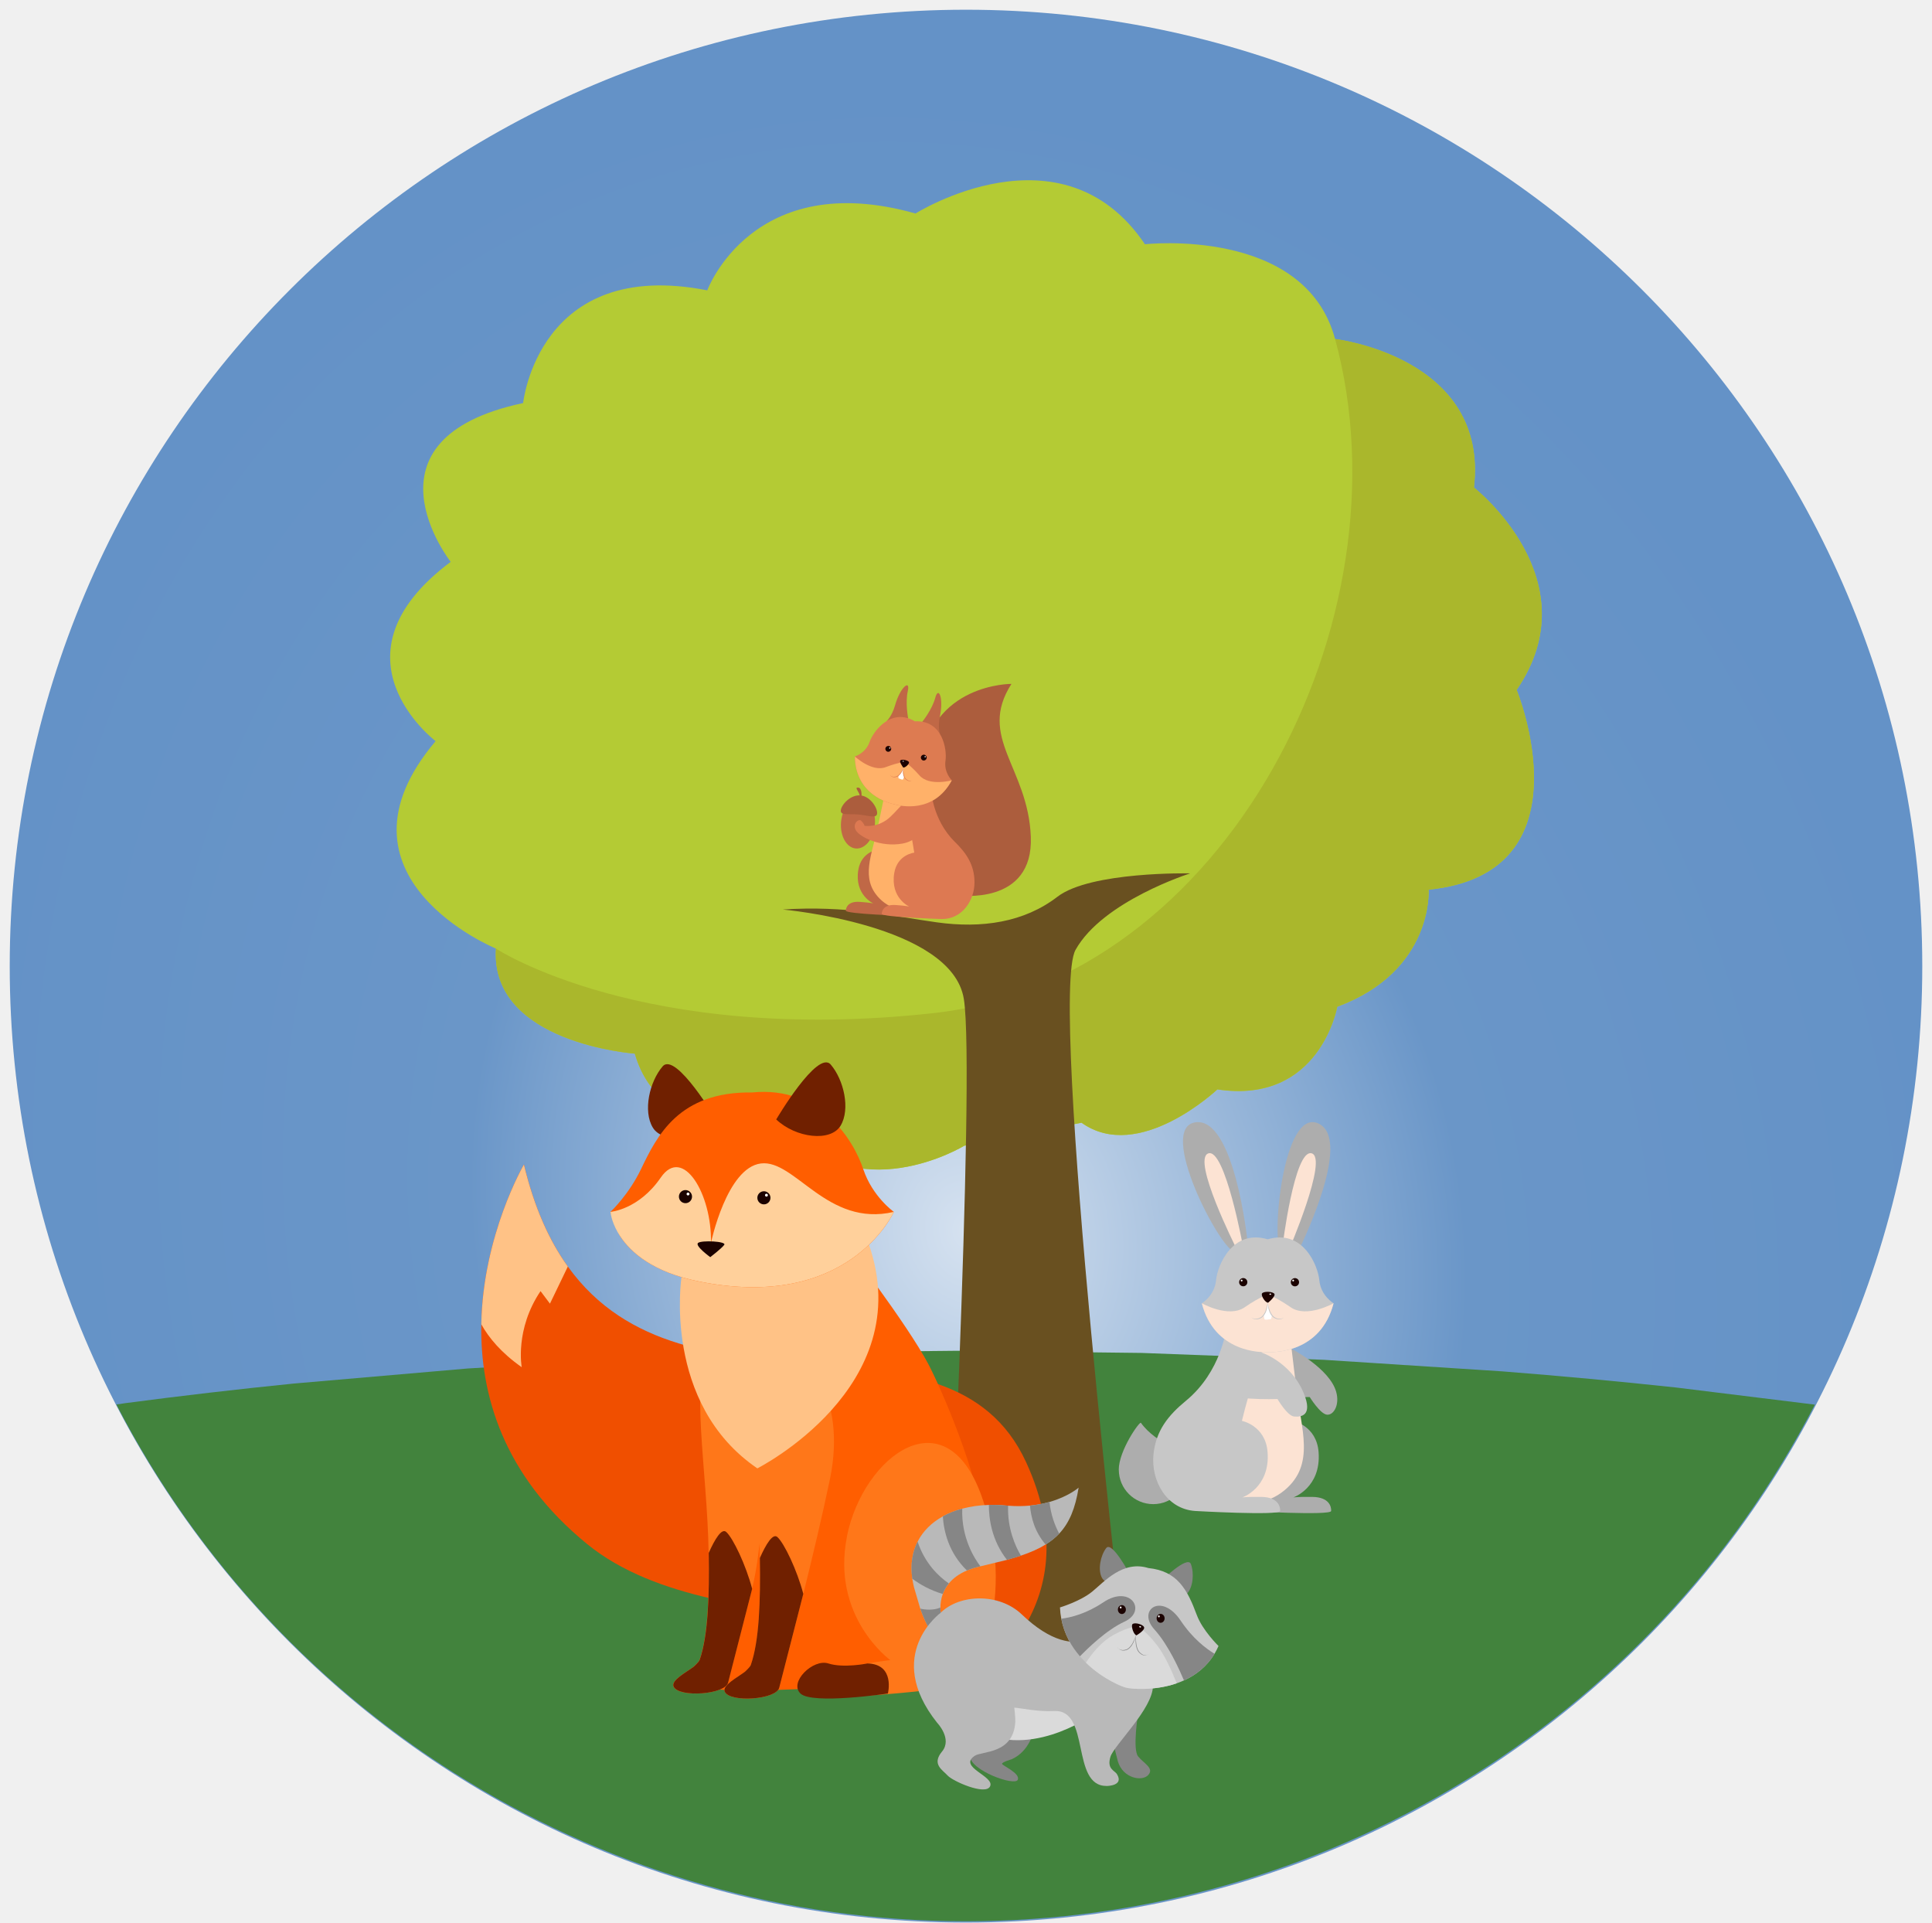
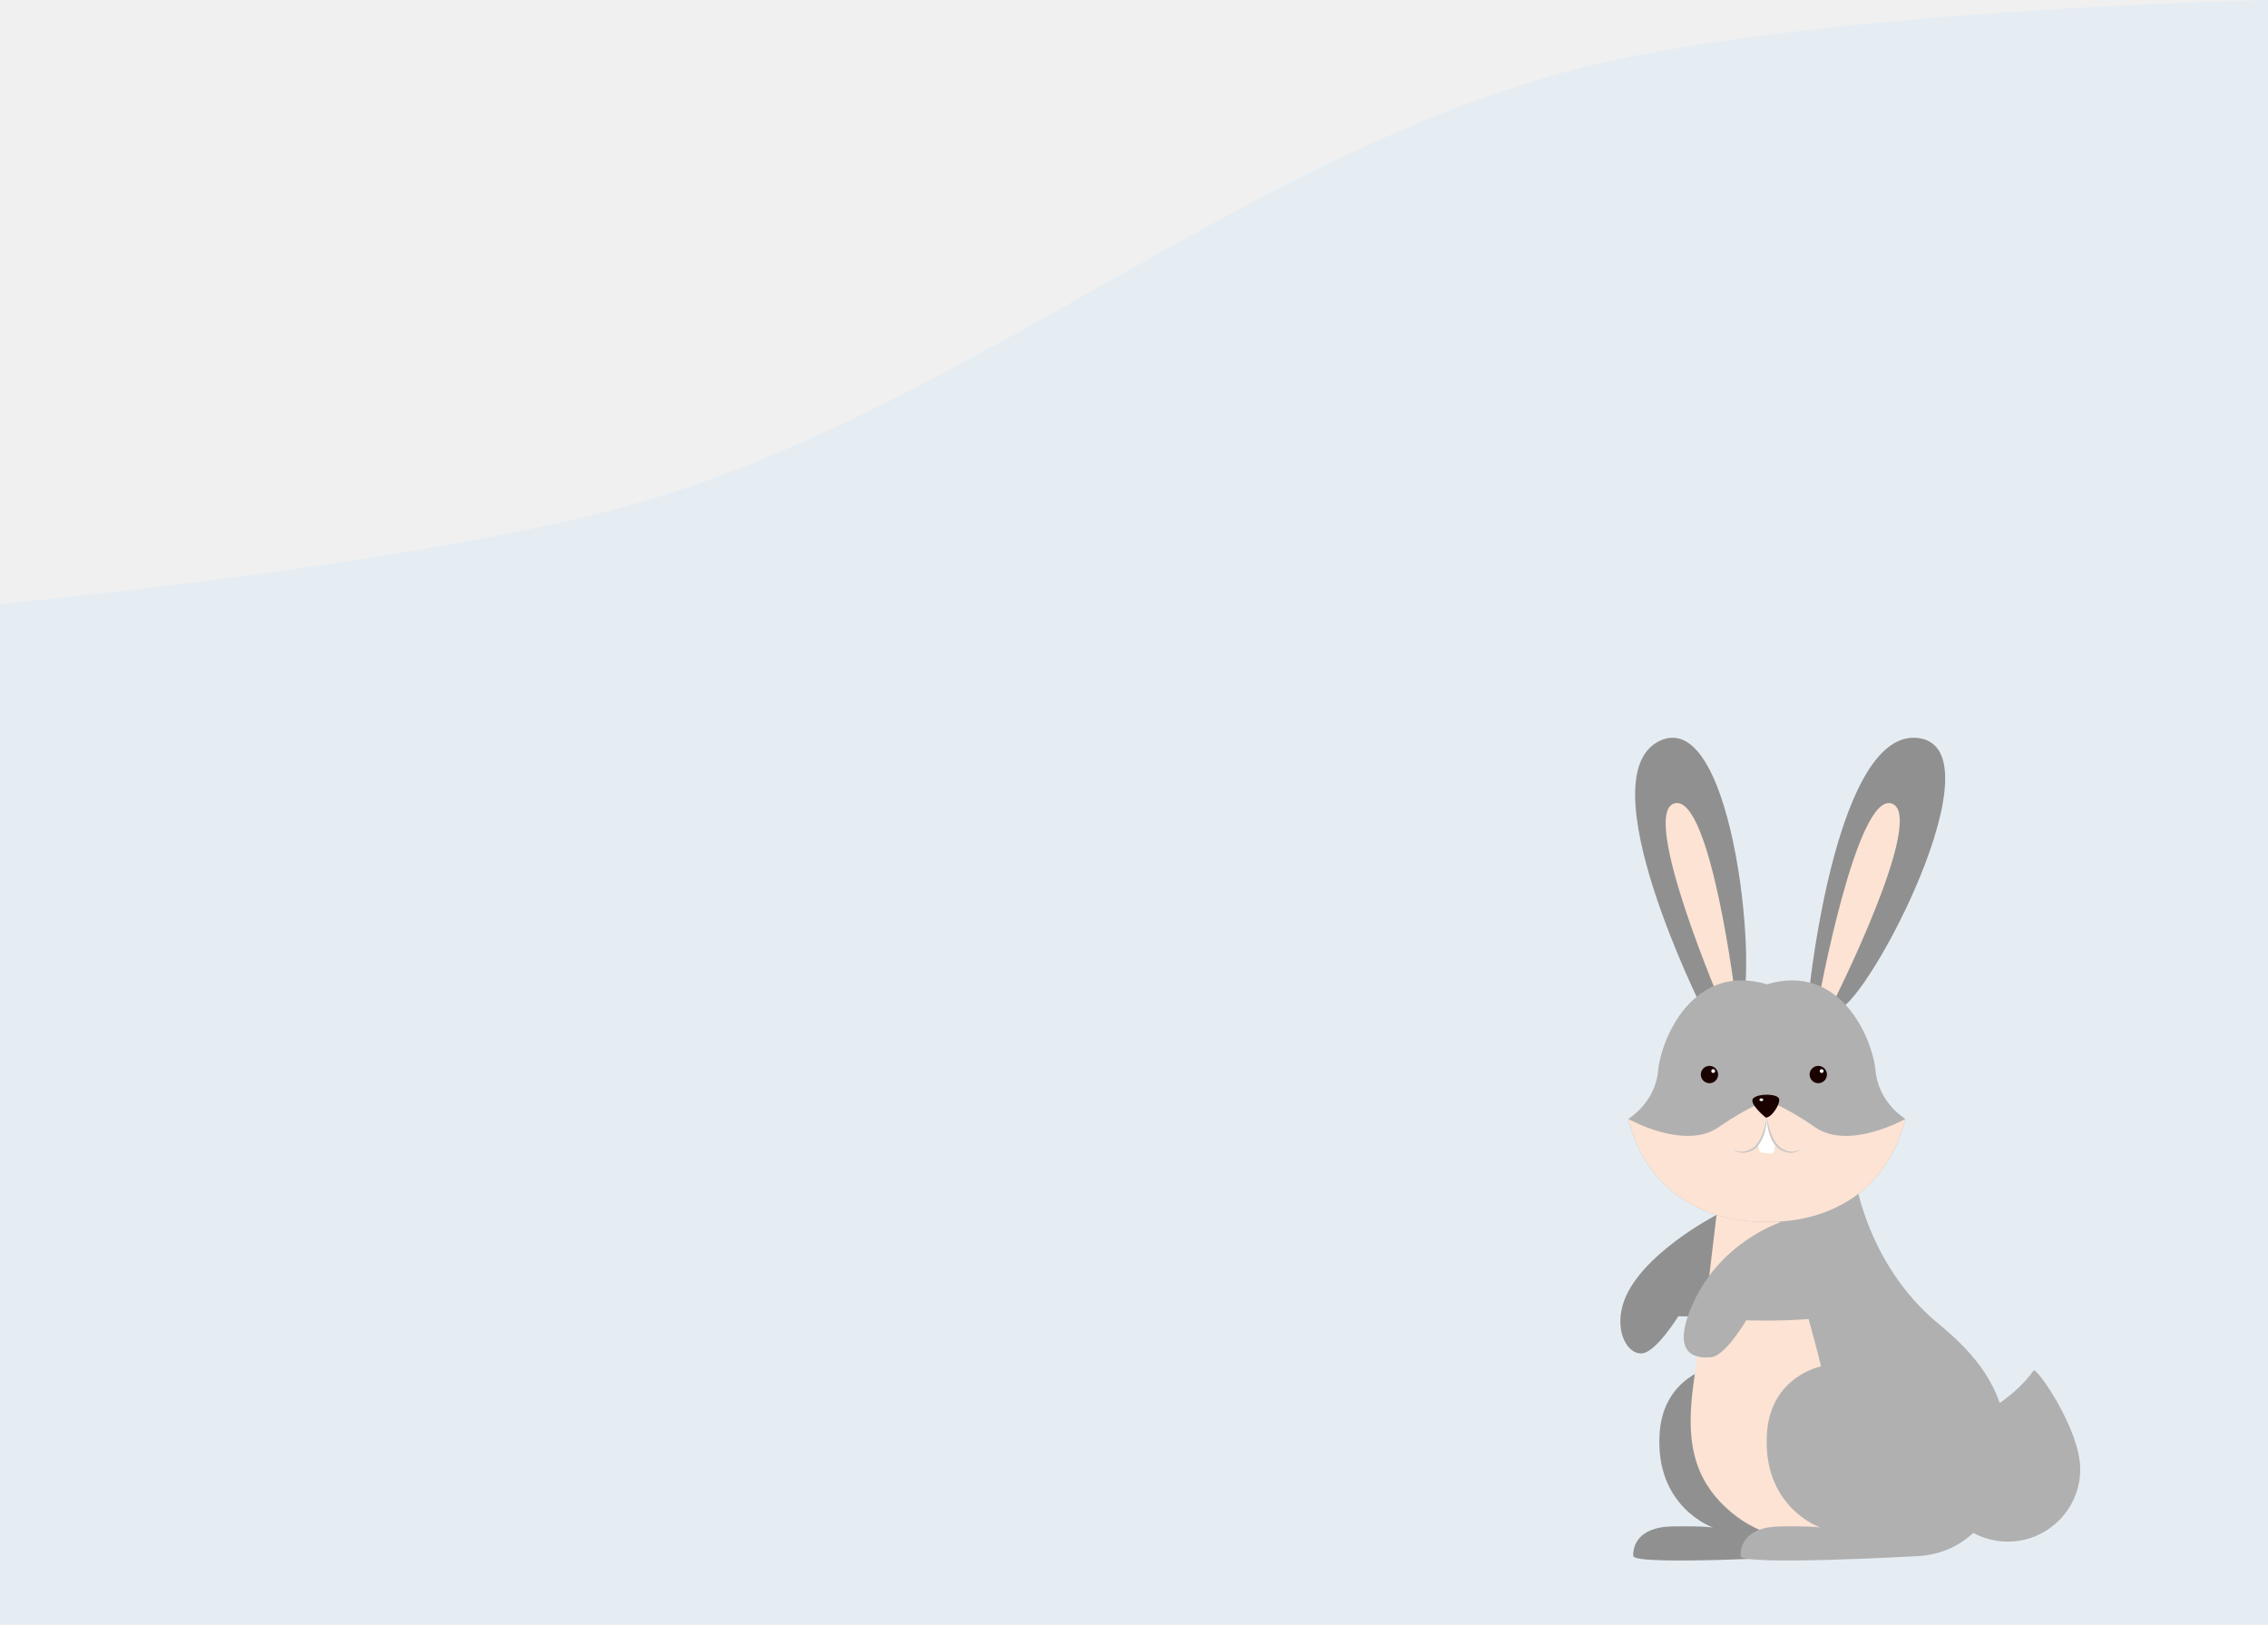
- <svg xmlns="http://www.w3.org/2000/svg" xmlns:xlink="http://www.w3.org/1999/xlink" width="751.03" height="747.25" viewBox="0 0 198.71 197.71">
-   <style>.B{fill:#1b0200}.C{fill:#fff}.D{fill:#702000}.E{fill:#c7c7c7}.F{fill:#868686}.G{fill:#fce3d3}.H{fill:#ac5d3d}.I{fill:#c06846}</style>
-   <defs>
-     <radialGradient id="A" cx="152.611" cy="178.867" fx="152.611" fy="178.867" r="98.355" gradientTransform="matrix(0.9957429,-0.2613591,0.3114725,1.186668,-58.90604,3.392143)" gradientUnits="userSpaceOnUse">
-       <stop offset="0" stop-color="#d6e2f0" />
-       <stop offset=".5" stop-color="#6a96c8" />
-       <stop offset="1" stop-color="#6492c7" />
-     </radialGradient>
-     <path id="B" d="M-65.255 210.89s.978 8.378 7.824 14.018c3.466 2.856 5.904 5.832 6.357 10.54.486 5.056-2.53 10.54-8.096 10.94 0 0-16.518.942-16.572 0s.49-2.68 3.586-2.735 3.804.11 3.804.11-5.45-1.872-4.945-8.803c.38-5.216 5-6.112 5-6.112-1.467-6.14 1.78-15.676 1.78-15.676l-3.14-1.902" />
-   </defs>
-   <g transform="translate(-49.145 -49.145)">
-     <circle cx="148.5" cy="148.5" r="98.355" fill="url(#A)" />
-     <path d="M235.81 193.594l-14.302-1.763c-5.83-.628-11.778-1.18-17.822-1.656l-18.374-1.19-18.74-.708-18.922-.223-13.12.133-18.797.604-18.47 1.085-17.957 1.555a567.04 567.04 0 0 0-17.266 2.01l-.927.138a98.36 98.36 0 0 0 174.695.013z" fill="#42833d" />
-     <g transform="matrix(-.528293 0 0 .528293 146.0436 74.36487)">
-       <path d="M-34.4 238.354c0 3.702-3 6.703-6.703 6.703s-6.703-3-6.703-6.703 6.15-4.95 9.1-9.124c.254-.36 4.316 5.422 4.316 9.124m-25.046-44.578s2.53-24.106 10.097-23.048-4.573 24.283-7.427 25.106-2.67-2.058-2.67-2.058m-9.896 2.042s-10.87-21.664-3.93-24.854 9.246 22.915 7.287 25.147-3.358-.293-3.358-.293" fill="#adadad" />
-       <path d="M-58.624 195.128s3.544-19.5 6.808-18.344-5.397 18.344-5.397 18.344zm-8.8.678s-7.85-18.2-4.498-19.043 5.672 18.26 5.672 18.26z" class="G" />
-       <g fill="#adadad">
-         <path d="M-68.035 214.832s-7.353 3.784-8.673 8.318c-.743 2.552.462 4.624 1.785 4.493s3.353-3.434 3.353-3.434 10.654.38 10.92-1.838-7.383-7.538-7.383-7.538" />
-         <use xlink:href="#B" />
-       </g>
-       <path d="M-67.278 208.498l-1.685 14.073c-.955 7.958-3.695 14.725 2.227 19.723 7.474 6.31 17.822-.652 16.083-7.39s-9.754-23.034-9.754-23.034z" class="G" />
-       <g class="E">
-         <path d="M-55.324 210.89s.978 8.378 7.824 14.018c3.466 2.856 5.904 5.832 6.357 10.54.486 5.056-2.53 10.54-8.096 10.94 0 0-16.517.942-16.572 0s.49-2.68 3.586-2.735 3.804.11 3.804.11-5.45-1.872-4.945-8.803c.38-5.216 5-6.112 5-6.112-1.467-6.14-4.78-16.328-4.78-16.328l3.423-1.25" />
-         <path d="M-50.56 205.955c-2.475 9.626-11.51 9.57-12.824 9.513-1.323.056-10.35.113-12.824-9.513 0 0 2.484-1.453 2.768-4.456.277-2.987 3.255-10.033 10.056-7.995 6.802-2.038 9.78 5.008 10.057 7.995.285 3.003 2.768 4.456 2.768 4.456" />
-       </g>
-       <path d="M-50.56 205.955c-2.475 9.626-11.51 9.57-12.824 9.513-1.323.056-10.35.113-12.824-9.513 0 0 5.202 2.938 8.344.78 3.14-2.167 4.48-2.427 4.48-2.427s1.34.26 4.48 2.427c3.14 2.16 8.343-.78 8.343-.78" class="G" />
-       <path d="M-63.477 205.836s-1.682-1.356-1.138-1.8 2.228-.4 2.364.072-.672 1.74-1.225 1.74m-4.414-3.988a.801.801 0 1 1-1.603 0 .801.801 0 1 1 1.603 0" class="B" />
-       <path d="M-62.612 208.24l-.13.8c-.122.192-.642.082-.642.082l-.617-.08c-.052-.018-.13-.34-.217-.73.627-.782.79-2.086.826-2.417.052.383.05 1.595.78 2.343" class="C" />
-       <g class="E">
-         <path d="M-60.27 208.74c-.073.08-.165.14-.26.196-.1.04-.198.1-.308.115l-.163.034-.167.001-.168-.001-.163-.035c-.108-.024-.22-.04-.32-.096l-.302-.14c-.1-.066-.182-.112-.27-.2-.092-.077-.16-.17-.226-.25s-.136-.165-.188-.268l-.16-.295c-.085-.203-.168-.405-.222-.616a5.5 5.5 0 0 1-.137-.636 5.15 5.15 0 0 1-.059-.645h0l-.002-.088.016.086v.001l.135.628c.05.207.108.413.18.612l.1.298.13.288c.044.095.1.18.15.268.044.09.114.173.182.257s.128.168.2.23c.06.07.167.133.242.188l.278.14c.09.055.19.077.3.107l.15.044.154.012.155.01.155-.02c.106-.002.203-.045.305-.074.096-.044.193-.088.278-.155" />
-         <path d="M-66.496 208.74s.064.054.192.114a1.05 1.05 0 0 0 .238.087c.092.033.205.028.32.048.118-.018.248 0 .378-.048.13-.04.27-.07.4-.147l.2-.102c.056-.02.123-.1.186-.132l.096-.074.074-.085c.047-.06.104-.1.145-.173.09-.136.197-.267.257-.407l.106-.204.086-.212c.114-.28.196-.552.26-.787l.132-.576.043-.222-.008.225-.07.593c-.048.242-.102.528-.21.82-.05.147-.11.3-.19.448-.07.157-.17.283-.26.42-.05.074-.115.134-.173.2l-.09.096-.097.073c-.07.047-.115.1-.207.14l-.22.1c-.14.078-.296.1-.437.13-.14.04-.284.012-.41.02-.124-.027-.242-.038-.334-.084-.095-.038-.175-.076-.234-.12-.123-.078-.175-.143-.175-.143" />
-       </g>
-       <path d="M-57.823 201.85a.8.8 0 1 1-1.603 0 .8.8 0 0 1 1.603 0" class="B" />
-       <path d="M-58.136 201.53c0 .098-.08.177-.177.177s-.176-.08-.176-.177.08-.176.176-.176.177.08.177.176m-10.034 0c0 .098-.08.177-.176.177s-.176-.08-.176-.177.08-.176.176-.176.176.08.176.176m4.456 2.653c0 .07-.08.126-.177.126s-.176-.056-.176-.126.08-.127.176-.127.177.056.177.127" class="C" />
-       <path d="M-62.003 215.477s-5.886 1.818-8.428 8.05c-1.783 4.373.586 4.6 1.91 4.47s3.23-3.4 3.23-3.4 10.654.38 10.92-1.838-7.63-7.27-7.63-7.27" class="E" />
+ <svg xmlns="http://www.w3.org/2000/svg" width="743.469" height="532.344" id="svg27678" version="1.1">
+   <defs id="defs27680" />
+   <g id="layer1" transform="translate(-2.03125,-525.7188)">
+     <path style="fill:#e5edf3;fill-opacity:1;fill-rule:nonzero;stroke:none" d="m 745.5,525.719 c -2.204,0.045 -8.623,0.165 -22.594,0.688 -8.039,0.3 -17.61,0.711 -28.25,1.25 -10.64,0.539 -22.328,1.226 -34.625,2.062 -12.297,0.837 -25.211,1.837 -38.219,3.031 -13.008,1.194 -26.132,2.578 -38.906,4.188 -6.387,0.805 -12.692,1.674 -18.844,2.594 -6.151,0.92 -12.14,1.895 -17.938,2.938 -5.798,1.042 -11.393,2.14 -16.719,3.312 -5.326,1.172 -10.389,2.409 -15.125,3.719 -6.594,1.823 -13.103,3.85 -19.562,6.031 -6.46,2.181 -12.875,4.507 -19.219,7 -6.343,2.493 -12.631,5.148 -18.875,7.906 -6.244,2.758 -12.431,5.647 -18.594,8.625 -6.163,2.978 -12.308,6.037 -18.406,9.188 -6.098,3.151 -12.167,6.378 -18.219,9.656 -12.103,6.556 -24.106,13.336 -36.125,20.125 -12.019,6.789 -24.05,13.598 -36.125,20.25 -12.075,6.652 -24.199,13.134 -36.469,19.281 -6.135,3.073 -12.322,6.06 -18.531,8.938 -6.209,2.878 -12.449,5.645 -18.75,8.281 -6.301,2.636 -12.652,5.151 -19.062,7.5 -6.411,2.349 -12.868,4.516 -19.406,6.531 -4.395,1.354 -9.119,2.68 -14.062,3.969 -4.944,1.289 -10.117,2.56 -15.5,3.781 -10.766,2.442 -22.292,4.752 -34.156,6.906 -11.864,2.154 -24.073,4.154 -36.156,6 -12.083,1.846 -24.045,3.514 -35.469,5.031 -22.847,3.035 -43.5,5.401 -58.438,7 -13.063,1.398 -19.148,1.942 -21.125,2.125 l 0,334.438 743.469,0 0,-532.344 z" id="path28313" />
+     <g id="g200-9" transform="matrix(1.25,0,0,-1.25,683.9488,1007.26)" style="fill:#b0b0b0;fill-opacity:1">
+       <path d="m 0,0 c 0,-10.493 -8.507,-19 -19,-19 -10.493,0 -19,8.507 -19,19 0,10.493 17.433,14.029 25.767,25.863 C -11.513,26.887 0,10.493 0,0" style="fill:#b0b0b0;fill-opacity:1;fill-rule:nonzero;stroke:none" id="path202-1" />
    </g>
-     <path d="M148.315 166.976s-11.216 6.85-18.665-2.37c0 0-12.417 2.634-15.213-7.11 0 0-14.902-1.052-14.282-10.8 0 0-18.005-7.374-6.207-21.335 0 0-11.488-8.692 1.55-18.437 0 0-9.933-12.642 7.452-16.33 0 0 1.554-15.015 18.938-11.59 0 0 4.655-12.643 21.42-7.902 0 0 15.06-9.5 23.595 3.162 0 0 16.457-1.844 19.558 9.746 0 0 15.834 1.844 14.28 15.277 0 0 12.156 9.482 4.392 20.807 0 0 7.74 18.862-9.05 20.545 0 0 .536 8.353-9.4 12.04 0 0-1.777 10.085-12.33 8.502 0 0-8.073 7.64-13.97 3.426z" fill="#b4cb34" />
-     <path d="M200.743 99.286c1.554-13.432-14.28-15.277-14.28-15.277 7.882 28.962-11.373 66.02-41.29 69.32s-45.02-6.632-45.02-6.632c-.62 9.747 14.283 10.8 14.283 10.8 2.795 9.745 15.212 7.1 15.212 7.1 7.45 9.22 18.665 2.37 18.665 2.37l12.07-2.37c5.897 4.215 13.97-3.426 13.97-3.426 10.553 1.583 12.33-8.502 12.33-8.502 9.937-3.688 9.4-12.04 9.4-12.04 16.79-1.683 9.05-20.546 9.05-20.546 7.763-11.325-4.393-20.807-4.393-20.807" fill="#aab72c" />
-     <path d="M129.65 142.678s17.383 1.532 18.626 9.187-1.862 69.403-1.862 69.403h18.627s-8.073-69.405-5.278-74.435 11.797-7.873 11.797-7.873-10.247-.218-13.66 2.407-7.763 3.28-12.42 2.626-9.312-1.75-15.83-1.314" fill="#695020" />
-     <g transform="matrix(.94858 0 0 .94858 190.3689 65.86555)">
-       <path d="M-44.037 165.1c6.114-10.984-26.45-3.336-41.157-15.313-9.175-7.468-11.634-16.29-11.497-23.84.17-9.705 4.622-17.322 4.622-17.322 1.115 4.652 2.747 8.253 4.76 11.055 12.874 17.938 41.34 3.098 49.678 21.19 7.512 16.302-6.406 24.232-6.406 24.232" fill="#f04f00" />
-       <g fill="#ff5e00">
-         <path d="M-59.708 141.714s-7.485-1.498-9.232 7.236-.584 12.105-.584 12.105-4.72 1.68-4.407 3.677 22.77.036 22.77.036.498-14.695-3.37-26.547-13.63-19.556-13.63-19.556 8.67 12.695 8.453 23.05" />
-         <path d="M-73.083 121.3l.74 16.513s16.085 10.957 23.128 8.14c3.24-1.296 7.138 4.884 6.95 2.162-.397-5.75-4.665-15.405-5.933-17.814-2.348-4.46-9.47-13.696-9.47-13.696l-15.887 4.46" />
-       </g>
-       <path d="M-57.044 148.95c-1.747 8.733 4.693 13.395 4.693 13.395s-10.007 1.185-9.695 3.18 18-.424 18-.424 5.65-8.148 1.78-20-13.042-4.884-14.788 3.85m-8.456-6.996c-.814 3.926-.834 8.672-1.826 12.667l-2.607 10.168c-.322 1.302-5.332 1.644-5.904.44-.326-.68 1.365-1.55 2.176-2.163 0 0 .56-.504.642-.732.92-2.623 1.06-6.947.986-11.608-.145-9.035-2.125-19.374.244-21.017 3.594-2.498 8.162 3.197 6.3 12.245" fill="#ff7719" />
-       <path d="M-67.326 154.62l-2.607 10.168c-.322 1.302-5.33 1.644-5.904.44-.326-.68 1.365-1.55 2.176-2.163 0 0 .56-.504.642-.732.92-2.623 1.06-6.947.986-11.608.645-1.45 1.396-2.72 1.897-2.27.742.666 2.14 3.603 2.81 6.164" class="D" />
-       <path d="M-58.886 142.7c-.814 3.926-1.9 8.474-2.892 12.47l-2.608 10.167c-.323 1.302-5.33 1.644-5.904.442-.326-.68 1.365-1.55 2.176-2.163 0 0 .56-.504.642-.733.92-2.623 1.06-6.946.986-11.607-.144-9.035-1.095-19.344 1.274-20.987 3.594-2.498 8.2 3.366 6.327 12.412" fill="#ff7719" />
-       <path d="M-61.78 155.17l-2.608 10.167c-.323 1.302-5.33 1.644-5.904.442-.326-.68 1.365-1.55 2.176-2.163 0 0 .56-.504.642-.732.92-2.624 1.06-6.947.986-11.608.645-1.45 1.397-2.72 1.897-2.27.743.667 2.142 3.603 2.812 6.164" class="D" />
-       <path d="M-74.986 120.828s-2.106 13.7 8.224 20.734c0 0 17.45-8.813 12.105-24.245z" fill="#ffc286" />
-       <path d="M-71.12 103.932s-4.483-7.617-5.912-5.95-2.14 4.84-1.07 6.625 4.84 1.35 6.982-.675" class="D" />
-       <path d="M-51.962 113.756c-.13.29-5.04 10.788-21.12 7.544-5-1.008-7.4-3.15-8.55-4.896-.413-.798-.764-1.668-1.05-2.614v-.006c-.004-.01-.006-.02-.01-.028.122-.113 1.997-1.89 3.315-4.633 1.73-3.593 4.078-8.43 12.048-8.314 7.422-.742 11.017 5.206 12.05 8.314.99 2.98 3.315 4.633 3.315 4.633" fill="#ff5e00" />
-       <path d="M-64.715 103.735s4.482-7.616 5.91-5.95 2.142 4.84 1.07 6.625-4.84 1.35-6.982-.675" class="D" />
-       <path d="M-51.962 113.756c-.13.29-5.04 10.788-21.12 7.544-5-1.008-7.4-3.15-8.55-4.896-.87-1.315-1.027-2.404-1.05-2.614v-.006c-.004-.022-.004-.03-.004-.03s3.052-.225 5.454-3.722 5.557 1.813 5.44 7.08c0 0 1.706-8.145 5.413-8.606s7.182 6.94 14.416 5.25" fill="#ffd09b" />
-       <path d="M-71.865 118.664s-1.695-1.226-1.33-1.54 3.13-.183 2.843.208-1.513 1.33-1.513 1.33m6.525-6.432a.711.711 0 1 1-1.422 0 .711.711 0 1 1 1.422 0" class="B" />
-       <path d="M-65.618 111.945c0 .087-.07.156-.157.156s-.157-.07-.157-.156.07-.156.157-.156.157.07.157.156" class="C" />
-       <path d="M-73.844 112.102a.71.71 0 1 1-1.422 0 .71.71 0 1 1 1.422 0" class="B" />
-       <path d="M-74.122 111.816c0 .087-.07.157-.157.157s-.157-.07-.157-.157.07-.157.157-.157.157.07.157.157" class="C" />
-       <path d="M-87.31 119.68l-1.94 4.026-1.02-1.36c-2.805 4.166-2.04 8.247-2.04 8.247-2.213-1.547-3.563-3.183-4.383-4.645.17-9.705 4.622-17.322 4.622-17.322 1.115 4.652 2.747 8.253 4.76 11.055" fill="#ffc286" />
-       <path d="M-54.834 162.71s-2.576.534-4.233 0-4.3 2.045-3.017 3.263 9.478 0 9.478 0 .816-3.197-2.227-3.263" class="D" />
+     <g id="g204-8" transform="matrix(1.25,0,0,-1.25,595.2379,849.3054)" style="fill:#909090;fill-opacity:1">
+       <path d="M 0,0 C 0,0 7.172,68.333 28.62,65.333 50.068,62.333 15.657,-3.5 7.568,-5.833 -0.521,-8.166 0,0 0,0" style="fill:#909090;fill-opacity:1;fill-rule:nonzero;stroke:none" id="path206-8" />
    </g>
-     <g transform="matrix(-.399842 0 0 .445927 102.9829 124.5273)">
-       <path d="M-100.028 195.023a18.93 18.93 0 0 1-.423 1.94l-1.627 4.977c-3.097 7.9-6.156 7.744-6.156 7.744l-.826-6.43 1.704-.4s.102-.452.102-1.175c0-.794-.116-1.92-.617-3.133-.328-.794-.822-1.626-1.556-2.427-1.023-1.118-2.508-2.177-4.66-2.99-.998-.377-2.138-.702-3.44-.956-.007 0-.018-.004-.025-.004h-.004l-6.83-1.485-3.58-.974c-2.477-.75-4.572-1.58-6.346-2.56-1.34-.74-2.494-1.57-3.493-2.515-2.635-2.505-4.15-5.842-5.006-10.612 0 0 2.558 2.043 7.497 3.302 1.468.374 3.143.677 5.024.84 1.704.145 3.577.173 5.62.025.183-.007.37-.02.56-.04a40.19 40.19 0 0 1 4.389-.138c2.42.06 4.72.353 6.837.86 1.8.434 3.49 1.03 4.995 1.778 2.854 1.415 5.104 3.372 6.49 5.817 1.362 2.4 1.898 5.267 1.37 8.555" fill="#b9b9b9" />
-       <path d="M-130.3 178.163c-.24 2.684-1.2 6.047-4.022 8.985-1.34-.74-2.494-1.57-3.493-2.515 1.094-1.842 2.16-4.315 2.5-7.3a31.27 31.27 0 0 0 5.024.84m10.57-.16c.007 3.253-.758 8.234-4.664 12.672-1.274-.3-2.466-.635-3.58-.974 1.436-2.177 3.514-6.27 3.295-11.52a11.25 11.25 0 0 0 .561-.039c1.496-.127 2.963-.173 4.4-.138m11.83 2.637c-.24 3.418-1.503 8.407-6.198 12.478a21.23 21.23 0 0 0-3.44-.956c-.007 0-.018-.004-.025-.004 1.55-1.827 4.942-6.618 4.667-13.296 1.8.434 3.5 1.03 4.995 1.778m7.86 14.373c-1.965 1.312-4.576 2.66-7.842 3.524-.328-.794-.822-1.626-1.556-2.427 2.54-1.57 6.15-4.572 8.03-9.652 1.362 2.4 1.898 5.267 1.37 8.555m-2.052 6.917c-3.097 7.9-6.156 7.743-6.156 7.743l-.826-6.43 1.704-.4s.102-.452.102-1.175c1.002.388 2.692.726 5.175.26m-29.105 28.38s1.002 4.498 5.6 6.35c0 0 2.403.617 2.462 1.03s-4.78 2.175-4.036 3.704 12.268-2.146 12.327-5.54-2.822-16.016-7.056-15.4-9.307 9.485-9.307 9.485" class="F" />
-       <path d="M-146.012 226.633s16.67 10.738 30.78 2.58-3.087-18.05-9.613-15.925-21.52 13.344-21.52 13.344" fill="#dadada" />
-       <path d="M-158.1 226.114s1.466 8.23 0 9.878-4.202 2.705-2.63 4.292 6.514.798 7.82-3.116l2.7-9.52-7.356-2.064m1.524-31.454s4.65-7.9 6.132-6.173 2.223 5.02 1.1 6.872-5.02 1.4-7.243-.7m-7.895 1.49s-6.868-6.073-7.742-3.97-.56 5.462 1.07 6.88 5.208-.224 6.67-2.908" class="F" />
-       <path d="M-107.354 202.855c-4.814-4.266-14.97-4.625-20.844.415-15.08 12.938-22.724 2.052-22.724 2.052s-10.906 9.194-10.995 14.397 10.042 13.72 10.936 16.404c.94 2.822-1.08 3.104-1.68 3.97-1.905 2.734 2.622 2.734 2.622 2.734 9.35.062 4.057-17.756 13.582-17.286 4.19.207 8.86-.734 10.19-.777 0 0-.304 2.443-.253 3.26.47 7.5 8.555 6.707 10.453 7.854 4.364 2.635-5.295 4.7-3.95 7.056 1.215 2.127 9.61-1.222 10.903-2.515s4.174-2.587 1.447-5.527 1.248-6.638 1.248-6.638c13.955-15.722-.933-25.395-.933-25.395" fill="#b9b9b9" />
-       <path d="M-138.008 201.652c-.046.907-.162 1.774-.34 2.607-.744 3.507-2.586 6.38-4.79 8.67l-1.55 1.468c-4.378 3.814-9.454 5.616-10.39 5.768-.963.244-7.003.833-12.972-1.02-.62-.194-1.238-.413-1.852-.66-3.006-1.214-5.856-3.143-7.863-6.152-.374-.557-.716-1.15-1.027-1.785 0 0 4.103-3.574 5.584-7.147 2.452-5.913 5-10.142 12.446-10.83 6.604-1.842 11.374 3.18 14.482 5.45 3.06 2.233 8.27 3.63 8.27 3.63" class="E" />
-       <path d="M-144.686 214.398c-4.378 3.814-9.454 5.616-10.39 5.768-.963.243-7.003.833-12.972-1.02 1.4-3.14 3.164-6.565 5.08-8.795 3.19-3.715 5.002-4.21 5.002-4.21s1.887-.314 6.258 1.89c2.946 1.49 5.295 3.993 7.02 6.364" fill="#dadada" />
-       <path d="M-138.347 204.26c-.744 3.507-2.586 6.382-4.8 8.67-1.923-1.764-6.78-6.075-11.47-8.004-5.913-2.435-1.55-8.68 5.486-4.435 4.332 2.614 8.336 3.485 10.774 3.768m-23.94 2.47c-3.627 3.567-6.505 9.416-7.613 11.758-3.006-1.213-5.856-3.143-7.863-6.152 2.138-1.15 5.613-3.482 8.72-7.642 4.914-6.6 11.3-2.448 6.756 2.036" class="F" />
-       <path d="M-157.686 208.088s-2.464-1.268-1.9-1.98 2.698-1.066 2.988-.52-.394 2.36-1.1 2.502m-5.195-4.133a1.03 1.03 0 0 1-.799 1.215 1.03 1.03 0 0 1-1.215-.8 1.03 1.03 0 0 1 .8-1.215 1.03 1.03 0 0 1 1.214.8" class="B" />
-       <path d="M-152.906 210.9c-.035.06-.083.1-.126.165l-.152.143c-.116.076-.224.172-.358.22l-.196.083-.207.043-.2.04-.212-.004c-.14-.004-.286.005-.42-.04l-.412-.1c-.14-.057-.258-.093-.386-.18-.133-.07-.242-.17-.346-.252a1.74 1.74 0 0 1-.303-.288l-.275-.326-.442-.7a6.95 6.95 0 0 1-.342-.758 6.96 6.96 0 0 1-.25-.79h0l-.027-.1.04.105.323.758a6.96 6.96 0 0 0 .379.727l.213.35.235.332c.08.108.176.2.263.3.08.104.2.188.297.276s.205.18.315.24c.098.074.244.125.358.175l.4.1c.13.045.262.045.396.056l.2.016.198-.026.2-.03.2-.067c.133-.032.243-.114.363-.177.108-.082.218-.164.306-.272m-7.843 1.6s.093.054.27.098a1.39 1.39 0 0 0 .322.053c.124.02.266-.014.418-.018l.23-.065c.08-.02.162-.043.237-.1.155-.084.325-.156.47-.286l.23-.18c.07-.043.134-.145.202-.216l.102-.118.072-.13c.045-.087.104-.168.14-.26.078-.193.18-.385.22-.58l.08-.287.052-.3c.04-.2.053-.38.077-.556s.024-.347.036-.504l.008-.76-.01-.3.043.286.058.762-.007.512c-.013.182-.015.375-.054.57l-.048.3-.08.307c-.044.213-.138.398-.213.595-.043.103-.1.194-.163.3l-.086.14-.104.116c-.076.076-.12.156-.222.226l-.246.185c-.152.135-.34.202-.5.28-.082.044-.17.065-.257.08l-.247.053c-.162-.001-.3.017-.44-.015-.13-.022-.24-.047-.325-.085-.175-.064-.26-.13-.26-.13" class="F" />
-       <path d="M-163.233 203.665c.025.123-.053.242-.176.268s-.242-.054-.267-.176.053-.242.176-.267.242.053.267.176" class="C" />
-       <path d="M-152.927 201.936c.115.557-.243 1.1-.8 1.214s-1.1-.243-1.214-.8a1.03 1.03 0 0 1 .799-1.215 1.03 1.03 0 0 1 1.214.8" class="B" />
-       <path d="M-153.404 201.613c.025.123-.053.242-.176.268s-.242-.054-.267-.176.054-.242.176-.267.243.053.268.176m-5.01 4.46c.018.087-.067.18-.2.204s-.236-.025-.254-.112.067-.18.2-.205.237.025.255.113" class="C" />
+     <g id="g208-7" transform="matrix(1.25,0,0,-1.25,560.1708,856.5406)" style="fill:#909090;fill-opacity:1">
+       <path d="M 0,0 C 0,0 -30.815,61.411 -11.136,70.453 8.543,79.495 15.073,5.497 9.52,-0.83 3.967,-7.157 0,0 0,0" style="fill:#909090;fill-opacity:1;fill-rule:nonzero;stroke:none" id="path210-8" />
    </g>
-     <g transform="matrix(.372236 .032566 -.032566 .372236 183.6985 79.16613)">
-       <path d="M-81.613 173.844s21.068 1.164 18.61-17.87c-2.453-18.983-17.088-25.888-8.973-41.392 0 0-22.372 1.81-22.827 24.776-.49 24.816 10.004 29.414 10.004 29.414l2.463 6.085" class="H" />
-       <path d="M-106.045 156.52c0 3.826-2.092 6.926-4.673 6.926s-4.673-3.1-4.673-6.926 2.092-6.926 4.673-6.926 4.673 3.1 4.673 6.926" class="I" />
-       <path d="M-105.704 153.34c0 1.503-2.407.724-5.177.724s-4.85.78-4.85-.724 2.245-4.555 5.014-4.555 5.014 3.052 5.014 4.555" class="H" />
-       <use xlink:href="#B" x="-36.213" y="-65.663" class="I" />
-       <path d="M-103.49 142.837l-1.685 14.073c-.955 7.958-3.695 14.725 2.228 19.723 7.474 6.308 17.822-.652 16.083-7.39s-9.754-23.034-9.754-23.034z" fill="#ffb169" />
-       <path d="M-99.474 126.488s-1.203-4.097-.75-7.473-2.184-.854-3.146 4.203c-.603 3.17-1.957 4.57-1.957 4.57zm3.957.615s2.4-3.54 2.983-6.893 2.34-.15 1.722 4.96c-.387 3.203.478 4.948.478 4.948z" class="I" />
-       <path d="M-91.538 145.227s.978 8.378 7.824 14.018c3.466 2.856 5.904 5.832 6.357 10.54.486 5.056-2.53 10.54-8.096 10.94 0 0-16.518.942-16.572 0s.49-2.68 3.586-2.735 3.804.11 3.804.11-5.45-1.872-4.945-8.803c.38-5.216 5-6.112 5-6.112-1.467-6.14-4.782-16.328-4.782-16.328l3.423-1.25" fill="#dd7952" />
-       <path d="M-86.024 142.447c-4.203 9.78-13.755 8.236-15.137 7.96-1.4-.158-10.972-1.582-12.01-12.177 0 0 2.868-1.13 3.662-4.26.784-3.116 5.095-10.083 11.958-6.808 7.534-1.038 9.528 6.908 9.33 10.116-.193 3.225 2.196 5.17 2.196 5.17" fill="#dd7b51" />
-       <path d="M-108.87 157.018s3.8.326 6.843-3.043 4.252-6.944 7.94-4.233 2.005 9.587-3.917 11.23-12.008-.803-13.15-2.54.526-3.28 1.214-2.735c.994.788 1.07 1.323 1.07 1.323" fill="#dd7952" />
-       <path d="M-86.024 142.447c-4.203 9.78-13.755 8.236-15.137 7.96-1.4-.158-10.972-1.582-12.01-12.177 0 0 5.023 3.966 8.703 2.197 3.68-1.777 5.14-1.83 5.14-1.83s1.374.495 4.343 3.305c2.97 2.802 8.96.548 8.96.548" fill="#ffb169" />
-       <path d="M-99.654 140.1s-1.454-1.598-.847-1.964 2.26-.043 2.324.434-.93 1.615-1.477 1.53m-3.748-4.624a.801.801 0 1 1-1.584-.246.801.801 0 1 1 1.584.246" class="B" />
-       <path d="M-99.168 142.6l-.25.772c-.15.17-.647-.018-.647-.018l-.598-.172c-.05-.025-.077-.355-.103-.755.74-.677 1.102-1.94 1.187-2.26-.008.386-.196 1.583.41 2.435" class="C" />
-       <g fill="#dd7b51">
-         <path d="M-96.932 143.453c-.084.068-.185.114-.286.154-.105.025-.21.067-.322.067l-.167.008-.165-.024-.165-.028-.156-.06c-.103-.04-.213-.074-.3-.143l-.278-.184c-.1-.08-.163-.138-.236-.238-.08-.09-.133-.193-.185-.282s-.11-.184-.144-.294l-.114-.316c-.053-.213-.104-.426-.124-.643a5.48 5.48 0 0 1-.038-.649 5.2 5.2 0 0 1 .041-.646h0l.012-.087.002.087v.001l.037.64a5.41 5.41 0 0 0 .084.632l.063.31.084.304c.03.1.073.192.108.29.03.096.086.188.14.282s.1.186.163.258c.048.078.145.157.21.223l.253.18c.08.068.177.105.27.15l.14.067.15.036.152.035.156.004c.105.014.207-.014.313-.026.102-.03.204-.057.3-.1" />
-         <path d="M-103.082 142.498a.89.89 0 0 0 .173.142c.056.044.132.083.222.123.086.046.198.06.31.096.12 0 .246.038.38.01.135-.02.277-.027.416-.085l.215-.07c.058-.01.135-.07.204-.102l.107-.058.086-.073c.056-.05.12-.093.17-.15.11-.12.236-.234.316-.363l.136-.186.118-.196a6.35 6.35 0 0 0 .376-.738l.22-.55.077-.212-.043.222-.16.575c-.085.232-.182.506-.334.78-.07.138-.154.278-.257.413-.092.145-.21.253-.32.376-.06.065-.134.114-.2.17l-.103.08-.107.056c-.077.036-.128.08-.226.105l-.232.066c-.15.056-.307.053-.452.063-.145.017-.282-.03-.407-.043-.12-.046-.233-.075-.318-.134-.088-.053-.16-.102-.213-.154-.1-.096-.15-.17-.15-.17" />
-       </g>
-       <path d="M-110.392 149.22s.065-2.554-1.15-2.527.633 1.196.715 2.527.435.11.435.11" class="H" />
-       <path d="M-93.455 137.02a.8.8 0 1 1-1.584-.246.8.8 0 1 1 1.584.246" class="B" />
-       <path d="M-93.715 136.655c-.015.096-.105.162-.2.147s-.162-.105-.147-.2.105-.162.202-.147.162.105.147.2m-9.917-1.54c-.015.096-.105.162-.2.147s-.163-.105-.147-.2.105-.162.2-.147.162.105.147.2m3.996 3.305c-.01.07-.097.113-.194.097s-.166-.083-.155-.15.097-.113.194-.098.166.083.155.152" class="C" />
+     <g id="g212-8" transform="matrix(1.25,0,0,-1.25,598.0772,854.0967)" style="fill:#fce3d3;fill-opacity:1">
+       <path d="M 0,0 C 0,0 10.047,55.25 19.297,52 28.547,48.75 3.998,0 3.998,0 L 0,0 z" style="fill:#fce3d3;fill-opacity:1;fill-rule:nonzero;stroke:none" id="path214-7" />
+     </g>
+     <g id="g216-5" transform="matrix(1.25,0,0,-1.25,566.9334,856.4978)" style="fill:#fce3d3;fill-opacity:1">
+       <path d="M 0,0 C 0,0 -22.251,51.56 -12.75,53.979 -3.249,56.4 3.328,2.216 3.328,2.216 L 0,0 z" style="fill:#fce3d3;fill-opacity:1;fill-rule:nonzero;stroke:none" id="path218-3" />
+     </g>
+     <g id="g220-8" transform="matrix(1.25,0,0,-1.25,564.7326,923.9136)" style="fill:#909090;fill-opacity:1">
+       <path d="m 0,0 c 0,0 -20.843,-10.726 -24.586,-23.578 -2.107,-7.235 1.309,-13.107 5.059,-12.735 3.75,0.371 9.505,9.735 9.505,9.735 0,0 30.201,-1.08 30.951,5.21 C 21.679,-15.078 0,0 0,0" style="fill:#909090;fill-opacity:1;fill-rule:nonzero;stroke:none" id="path222-5" />
+     </g>
+     <g id="g224-4" transform="matrix(1.25,0,0,-1.25,574.5836,909.9402)" style="fill:#909090;fill-opacity:1">
+       <path d="m 0,0 c 0,0 2.773,-23.749 22.179,-39.737 9.825,-8.096 16.737,-16.532 18.02,-29.879 1.377,-14.332 -7.17,-29.879 -22.949,-31.01 0,0 -46.822,-2.67 -46.977,0 -0.153,2.67 1.387,7.598 10.166,7.752 8.78,0.154 10.782,-0.308 10.782,-0.308 0,0 -15.448,5.307 -14.016,24.952 1.078,14.786 14.17,17.325 14.17,17.325 -4.158,17.404 5.047,44.436 5.047,44.436 l -8.898,5.391" style="fill:#909090;fill-opacity:1;fill-rule:nonzero;stroke:none" id="path226-3" />
+     </g>
+     <g id="g228-8" transform="matrix(1.25,0,0,-1.25,567.4157,901.4697)" style="fill:#fce3d3;fill-opacity:1">
+       <path d="m 0,0 c 0,0 -2.281,-19.106 -4.775,-39.891 -2.707,-22.558 -10.473,-41.739 6.314,-55.908 21.187,-17.883 50.52,1.848 45.59,20.945 -4.928,19.1 -27.649,65.293 -27.649,65.293 L 0,0 z" style="fill:#fce3d3;fill-opacity:1;fill-rule:nonzero;stroke:none" id="path230-3" />
+     </g>
+     <g id="g232-1" transform="matrix(1.25,0,0,-1.25,609.7703,909.9402)" style="fill:#b0b0b0;fill-opacity:1">
+       <path d="m 0,0 c 0,0 2.773,-23.749 22.179,-39.737 9.824,-8.096 16.737,-16.532 18.019,-29.879 1.379,-14.332 -7.17,-29.879 -22.948,-31.01 0,0 -46.821,-2.67 -46.976,0 -0.154,2.67 1.386,7.598 10.165,7.752 8.779,0.154 10.782,-0.308 10.782,-0.308 0,0 -15.449,5.307 -14.016,24.952 1.078,14.786 14.169,17.325 14.169,17.325 -4.158,17.404 -13.553,46.285 -13.553,46.285 l 9.703,3.542" style="fill:#b0b0b0;fill-opacity:1;fill-rule:nonzero;stroke:none" id="path234-3" />
+     </g>
+     <g id="g236-9" transform="matrix(1.25,0,0,-1.25,626.6539,892.4597)" style="fill:#b0b0b0;fill-opacity:1">
+       <path d="m 0,0 c -7.017,-27.287 -32.624,-27.126 -36.352,-26.966 -3.749,-0.16 -29.335,-0.321 -36.351,26.966 0,0 7.04,4.118 7.845,12.63 0.784,8.468 9.226,28.439 28.506,22.663 C -17.071,41.069 -8.627,21.098 -7.845,12.63 -7.038,4.118 0,0 0,0" style="fill:#b0b0b0;fill-opacity:1;fill-rule:nonzero;stroke:none" id="path238-1" />
+     </g>
+     <g id="g240-0" transform="matrix(1.25,0,0,-1.25,626.6539,892.4597)" style="fill:#fce3d3;fill-opacity:1">
+       <path d="m 0,0 c -7.017,-27.287 -32.624,-27.126 -36.352,-26.966 -3.749,-0.16 -29.335,-0.321 -36.351,26.966 0,0 14.747,-8.329 23.651,-2.21 8.905,6.144 12.7,6.88 12.7,6.88 0,0 3.797,-0.736 12.702,-6.88 C -14.746,-8.329 0,0 0,0" style="fill:#fce3d3;fill-opacity:1;fill-rule:nonzero;stroke:none" id="path242-7" />
+     </g>
+     <g id="g244-1" transform="matrix(1.25,0,0,-1.25,580.8824,892.0362)">
+       <path d="M 0,0 C 0,0 -4.768,3.843 -3.227,5.134 -1.687,6.425 3.088,6.238 3.473,4.93 3.857,3.62 1.568,0 0,0" style="fill:#1a0200;fill-opacity:1;fill-rule:nonzero;stroke:none" id="path246-2" />
+     </g>
+     <g id="g248-8" transform="matrix(1.25,0,0,-1.25,565.2489,877.9175)">
+       <path d="m 0,0 c 0,-1.256 -1.017,-2.272 -2.271,-2.272 -1.255,0 -2.273,1.016 -2.273,2.272 0,1.254 1.018,2.271 2.273,2.271 C -1.017,2.271 0,1.254 0,0" style="fill:#1a0200;fill-opacity:1;fill-rule:nonzero;stroke:none" id="path250-6" />
+     </g>
+     <g id="g252-2" transform="matrix(1.25,0,0,-1.25,583.9488,900.5591)">
+       <path d="m 0,0 c -0.173,-0.812 -0.268,-2.1 -0.367,-2.271 -0.345,-0.543 -1.821,-0.232 -1.821,-0.232 0,0 -1.404,0.124 -1.749,0.223 -0.147,0.05 -0.37,0.96 -0.616,2.069 1.776,2.218 2.242,5.914 2.342,6.852 0.023,0 0.023,0 0.049,-0.026 C -2.064,5.556 -2.07,2.12 0,0" style="fill:#ffffff;fill-opacity:1;fill-rule:nonzero;stroke:none" id="path254-6" />
+     </g>
+     <g id="g256-4" transform="matrix(1.25,0,0,-1.25,592.2423,902.3316)">
+       <path d="m 0,0 c -0.206,-0.227 -0.467,-0.398 -0.734,-0.557 -0.284,-0.117 -0.562,-0.28 -0.873,-0.326 L -2.07,-0.979 c -0.157,-0.009 -0.315,-0.002 -0.472,-0.004 l -0.476,0.004 -0.461,0.099 c -0.307,0.069 -0.627,0.114 -0.903,0.271 l -0.857,0.393 C -5.525,-0.029 -5.756,0.101 -6.004,0.35 -6.265,0.569 -6.459,0.834 -6.645,1.059 -6.839,1.292 -7.03,1.527 -7.177,1.819 -7.329,2.098 -7.507,2.37 -7.634,2.654 -7.874,3.229 -8.111,3.802 -8.262,4.401 -8.429,4.995 -8.555,5.598 -8.65,6.203 -8.746,6.809 -8.798,7.421 -8.817,8.031 L -8.816,8.03 -8.822,8.28 -8.777,8.037 -8.776,8.035 c 0.107,-0.599 0.23,-1.194 0.383,-1.78 0.138,-0.588 0.306,-1.17 0.511,-1.734 0.111,-0.28 0.193,-0.57 0.313,-0.844 l 0.367,-0.816 c 0.124,-0.268 0.287,-0.506 0.427,-0.76 0.124,-0.258 0.324,-0.491 0.517,-0.728 0.198,-0.247 0.363,-0.477 0.57,-0.652 0.169,-0.198 0.474,-0.376 0.687,-0.534 l 0.787,-0.396 c 0.257,-0.156 0.542,-0.218 0.822,-0.303 l 0.424,-0.126 0.437,-0.035 c 0.145,-0.009 0.293,-0.026 0.439,-0.03 l 0.438,0.056 c 0.3,0.005 0.575,0.128 0.865,0.209 C -0.518,-0.313 -0.243,-0.189 0,0" style="fill:#c7c7c7;fill-opacity:1;fill-rule:nonzero;stroke:none" id="path258-2" />
+     </g>
+     <g id="g260-6" transform="matrix(1.25,0,0,-1.25,570.1866,902.3316)">
+       <path d="m 0,0 c 0,0 0.181,-0.154 0.545,-0.322 0.176,-0.099 0.407,-0.175 0.674,-0.246 0.26,-0.093 0.581,-0.08 0.909,-0.136 0.334,0.051 0.704,0.001 1.071,0.135 0.368,0.114 0.764,0.196 1.13,0.418 0.188,0.093 0.378,0.19 0.571,0.288 0.158,0.053 0.349,0.255 0.527,0.374 l 0.272,0.21 0.211,0.241 c 0.134,0.166 0.295,0.311 0.411,0.49 0.253,0.385 0.558,0.757 0.728,1.154 0.1,0.195 0.201,0.388 0.3,0.579 C 7.432,3.388 7.514,3.589 7.594,3.787 7.918,4.578 8.15,5.351 8.327,6.019 8.49,6.69 8.63,7.253 8.701,7.652 8.778,8.052 8.822,8.28 8.822,8.28 8.822,8.28 8.813,8.048 8.798,7.641 8.766,7.234 8.725,6.651 8.603,5.96 8.466,5.273 8.313,4.463 8.006,3.632 7.866,3.214 7.696,2.784 7.466,2.363 7.271,1.917 6.985,1.562 6.733,1.17 6.593,0.961 6.407,0.791 6.244,0.603 L 5.992,0.331 5.717,0.125 C 5.516,-0.008 5.392,-0.155 5.129,-0.268 4.919,-0.364 4.711,-0.46 4.507,-0.554 4.113,-0.776 3.669,-0.835 3.268,-0.926 2.869,-1.036 2.463,-0.96 2.109,-0.983 1.757,-0.907 1.424,-0.875 1.161,-0.745 0.892,-0.637 0.666,-0.529 0.497,-0.406 0.147,-0.186 0,0 0,0" style="fill:#c7c7c7;fill-opacity:1;fill-rule:nonzero;stroke:none" id="path262-5" />
+     </g>
+     <g id="g264-7" transform="matrix(1.25,0,0,-1.25,600.9166,877.9175)">
+       <path d="m 0,0 c 0,-1.256 -1.017,-2.272 -2.271,-2.272 -1.255,0 -2.272,1.016 -2.272,2.272 0,1.254 1.017,2.271 2.272,2.271 C -1.017,2.271 0,1.254 0,0" style="fill:#1a0200;fill-opacity:1;fill-rule:nonzero;stroke:none" id="path266-6" />
+     </g>
+     <g id="g268-0" transform="matrix(1.25,0,0,-1.25,599.8069,876.7773)">
+       <path d="m 0,0 c 0,-0.277 -0.224,-0.501 -0.501,-0.501 -0.276,0 -0.5,0.224 -0.5,0.501 0,0.276 0.224,0.5 0.5,0.5 C -0.224,0.5 0,0.276 0,0" style="fill:#ffffff;fill-opacity:1;fill-rule:nonzero;stroke:none" id="path270-9" />
+     </g>
+     <g id="g272-2" transform="matrix(1.25,0,0,-1.25,564.2541,876.7773)">
+       <path d="M 0,0 C 0,-0.277 -0.223,-0.501 -0.5,-0.501 -0.777,-0.501 -1,-0.277 -1,0 -1,0.276 -0.777,0.5 -0.5,0.5 -0.223,0.5 0,0.276 0,0" style="fill:#ffffff;fill-opacity:1;fill-rule:nonzero;stroke:none" id="path274-6" />
+     </g>
+     <g id="g276-5" transform="matrix(1.25,0,0,-1.25,580.0426,886.1792)">
+       <path d="m 0,0 c 0,-0.197 -0.225,-0.357 -0.502,-0.357 -0.275,0 -0.5,0.16 -0.5,0.357 0,0.199 0.225,0.359 0.5,0.359 C -0.225,0.359 0,0.199 0,0" style="fill:#ffffff;fill-opacity:1;fill-rule:nonzero;stroke:none" id="path278-2" />
+     </g>
+     <g id="g280-4" transform="matrix(1.25,0,0,-1.25,586.1046,926.1976)" style="fill:#b0b0b0;fill-opacity:1">
+       <path d="m 0,0 c 0,0 -16.685,-5.152 -23.89,-22.819 -5.054,-12.396 1.66,-13.038 5.41,-12.667 3.75,0.371 9.154,9.667 9.154,9.667 0,0 30.201,-1.08 30.951,5.21 C 22.375,-14.319 0,0 0,0" style="fill:#b0b0b0;fill-opacity:1;fill-rule:nonzero;stroke:none" id="path282-3" />
    </g>
  </g>
</svg>
